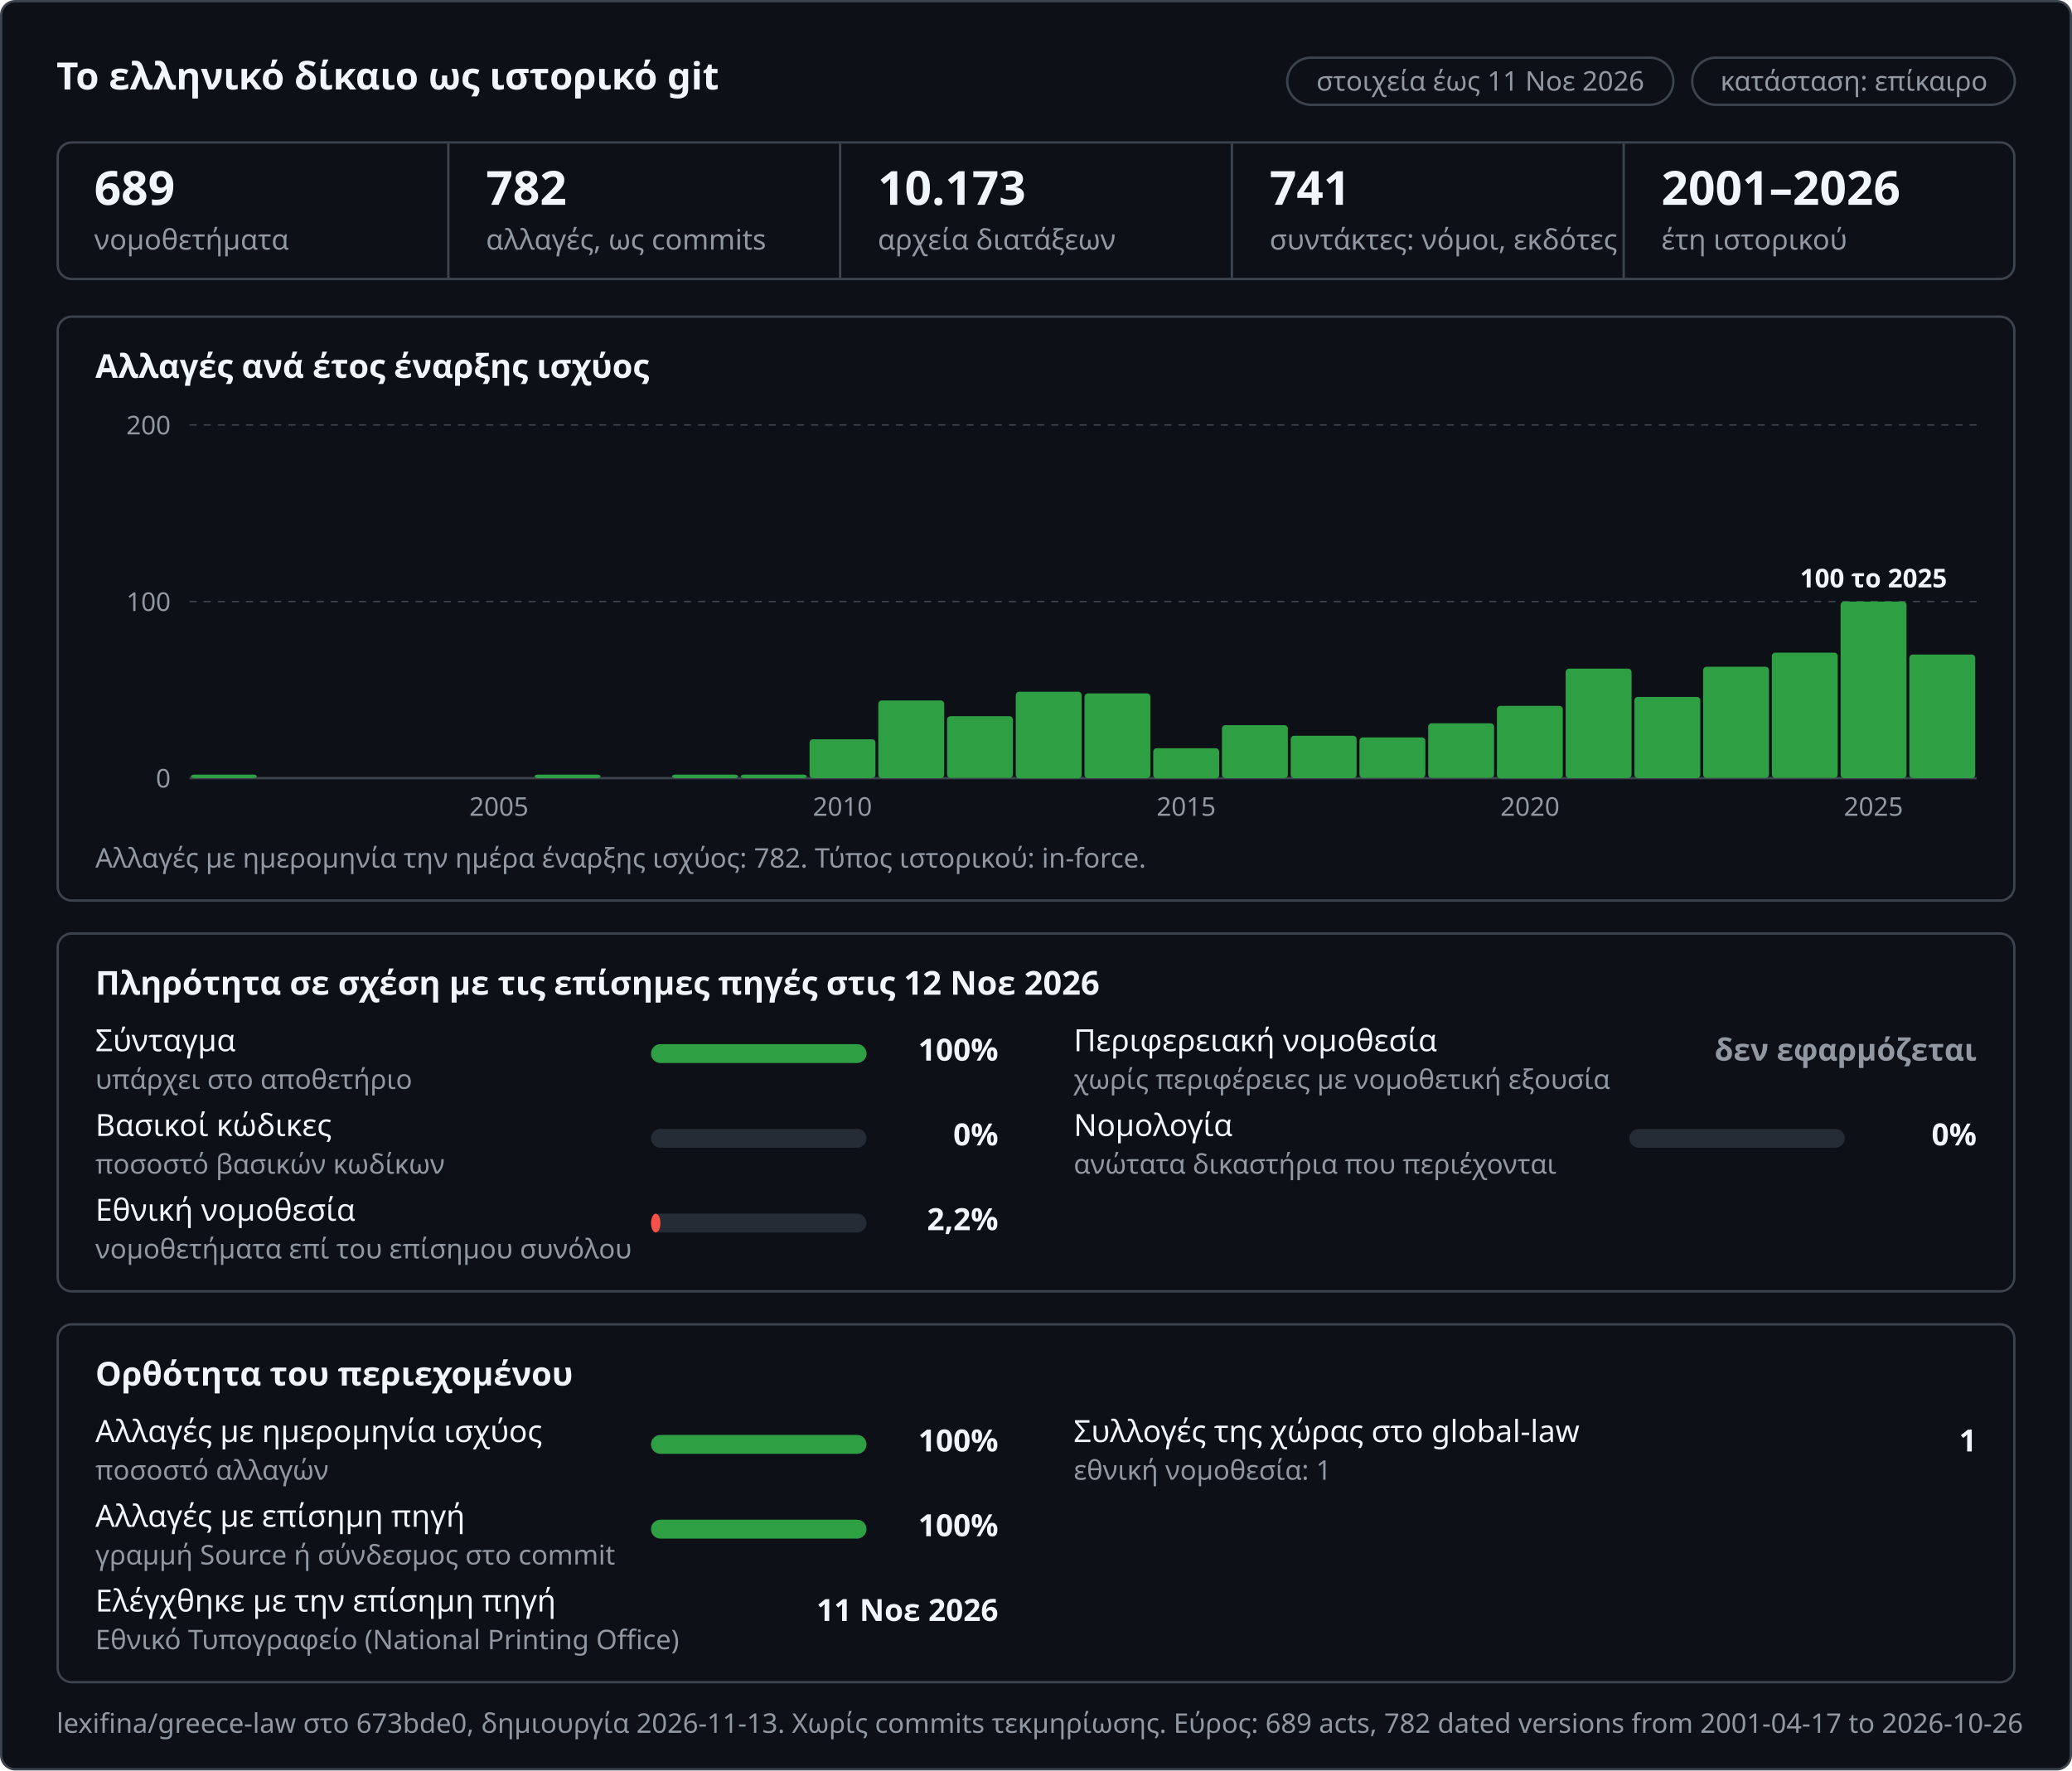
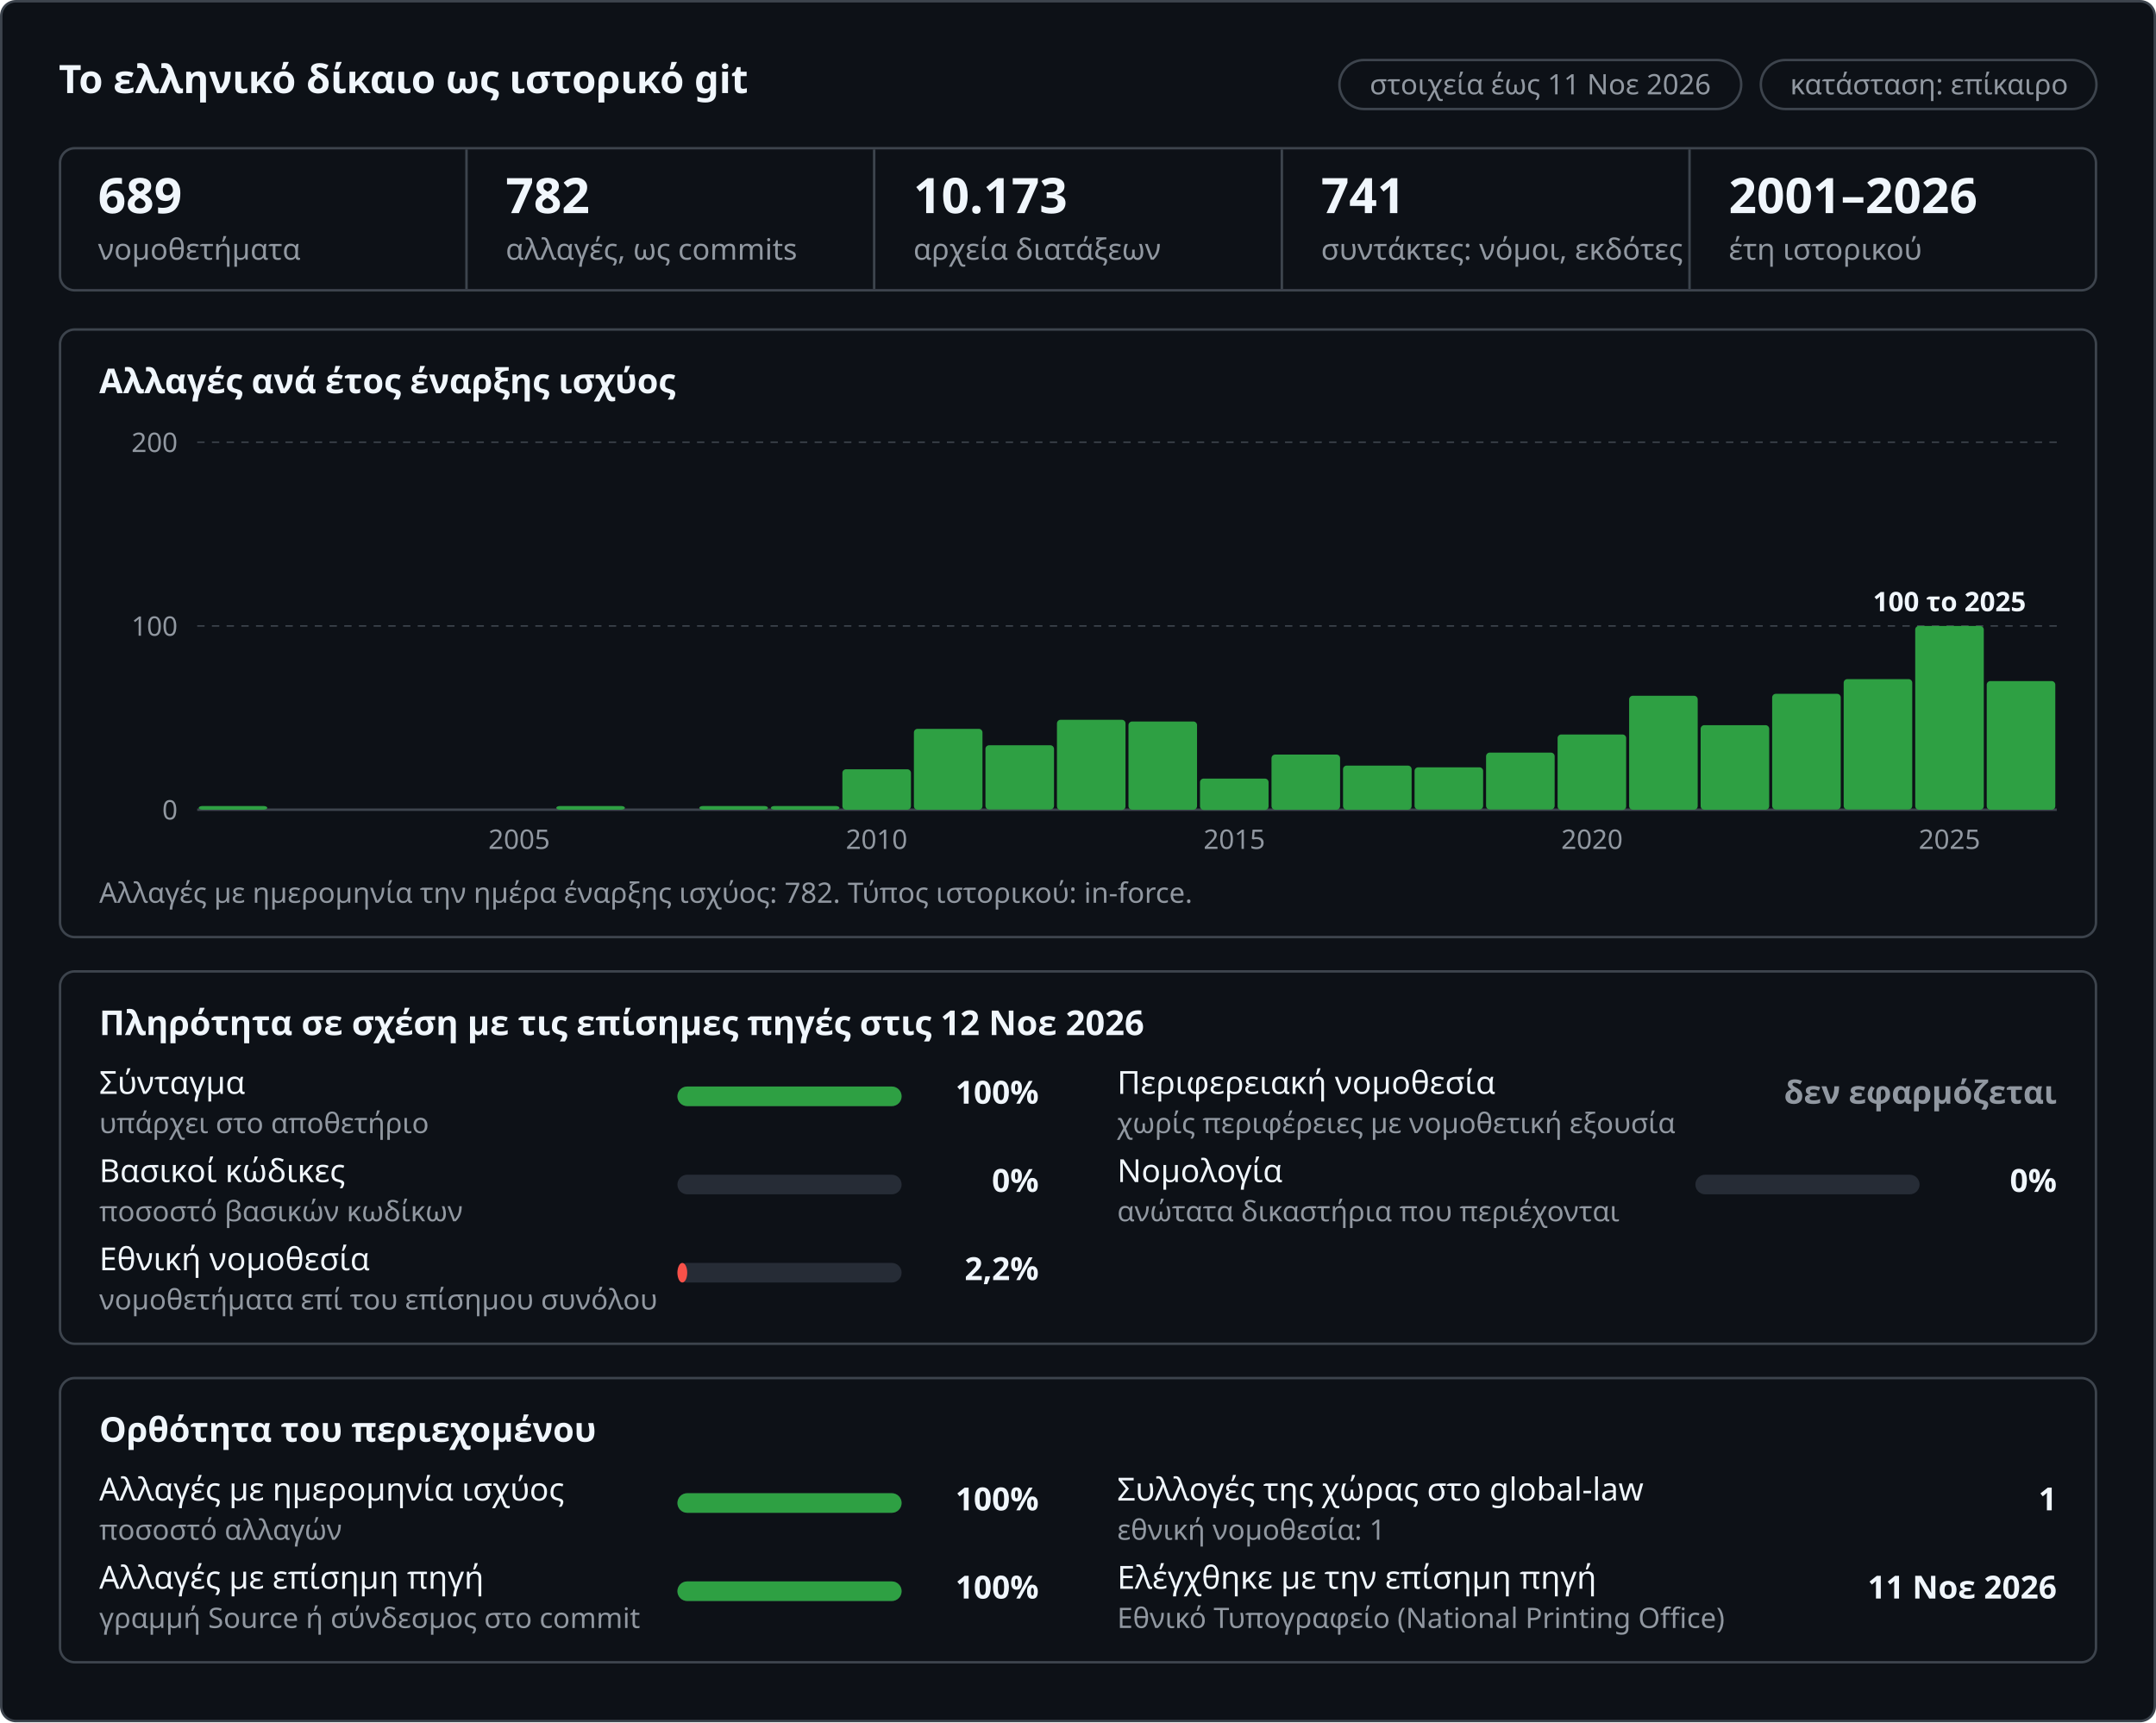
- <svg xmlns="http://www.w3.org/2000/svg" width="880" height="752" viewBox="0 0 880 752" font-family="-apple-system,BlinkMacSystemFont,Segoe UI,Noto Sans,Helvetica,Arial,sans-serif">
-   <rect x="0.5" y="0.5" width="879" height="751" rx="6" fill="#0d1117" stroke="#3d444d" />
+ <svg xmlns="http://www.w3.org/2000/svg" width="880" height="703" viewBox="0 0 880 703" font-family="-apple-system,BlinkMacSystemFont,Segoe UI,Noto Sans,Helvetica,Arial,sans-serif">
+   <rect x="0.5" y="0.5" width="879" height="702" rx="6" fill="#0d1117" stroke="#3d444d" />
  <text x="24" y="38" font-size="16" font-weight="600" fill="#f0f6fc">Το ελληνικό δίκαιο ως ιστορικό git</text>
  <rect x="546.7" y="24.5" width="164" height="20" rx="10" fill="none" stroke="#3d444d" />
  <text x="628.7" y="38.5" font-size="11.5" font-weight="500" text-anchor="middle" fill="#9198a1">στοιχεία έως 11 Νοε 2026</text>
  <rect x="718.7" y="24.5" width="137" height="20" rx="10" fill="none" stroke="#3d444d" />
  <text x="787.4" y="38.5" font-size="11.5" font-weight="500" text-anchor="middle" fill="#9198a1">κατάσταση: επίκαιρο</text>
  <rect x="24.5" y="60.5" width="831" height="58" rx="6" fill="#0d1117" stroke="#3d444d" />
  <text x="40.0" y="87" font-size="20" font-weight="600" fill="#f0f6fc">689</text>
  <text x="40.0" y="106" font-size="12" fill="#9198a1">νομοθετήματα</text>
  <line x1="190.4" y1="61" x2="190.4" y2="118" stroke="#3d444d" />
  <text x="206.4" y="87" font-size="20" font-weight="600" fill="#f0f6fc">782</text>
  <text x="206.4" y="106" font-size="12" fill="#9198a1">αλλαγές, ως commits</text>
  <line x1="356.8" y1="61" x2="356.8" y2="118" stroke="#3d444d" />
  <text x="372.8" y="87" font-size="20" font-weight="600" fill="#f0f6fc">10.173</text>
  <text x="372.8" y="106" font-size="12" fill="#9198a1">αρχεία διατάξεων</text>
  <line x1="523.2" y1="61" x2="523.2" y2="118" stroke="#3d444d" />
  <text x="539.2" y="87" font-size="20" font-weight="600" fill="#f0f6fc">741</text>
  <text x="539.2" y="106" font-size="12" fill="#9198a1" textLength="142" lengthAdjust="spacingAndGlyphs">συντάκτες: νόμοι, εκδότες</text>
  <line x1="689.6" y1="61" x2="689.6" y2="118" stroke="#3d444d" />
  <text x="705.6" y="87" font-size="20" font-weight="600" fill="#f0f6fc">2001–2026</text>
  <text x="705.6" y="106" font-size="12" fill="#9198a1">έτη ιστορικού</text>
  <rect x="24.5" y="134.5" width="831" height="248" rx="6" fill="#0d1117" stroke="#3d444d" />
  <text x="40.5" y="160.5" font-size="14" font-weight="600" fill="#f0f6fc">Αλλαγές ανά έτος έναρξης ισχύος</text>
  <line x1="80.5" y1="330.5" x2="839.5" y2="330.5" stroke="#3d444d" stroke-width="1" />
  <text x="72.5" y="334.5" font-size="11" text-anchor="end" fill="#9198a1">0</text>
  <line x1="80.5" y1="255.5" x2="839.5" y2="255.5" stroke="#3d444d" stroke-width="0.6" stroke-dasharray="3 3" />
  <text x="72.5" y="259.5" font-size="11" text-anchor="end" fill="#9198a1">100</text>
  <line x1="80.5" y1="180.5" x2="839.5" y2="180.5" stroke="#3d444d" stroke-width="0.6" stroke-dasharray="3 3" />
  <text x="72.5" y="184.5" font-size="11" text-anchor="end" fill="#9198a1">200</text>
  <rect x="81.10" y="329.0" width="27.99" height="1.5" rx="1.5" fill="#2ea043" />
  <text x="211.9" y="346.5" font-size="11" text-anchor="middle" fill="#9198a1">2005</text>
  <rect x="227.06" y="329.0" width="27.99" height="1.5" rx="1.5" fill="#2ea043" />
  <rect x="285.45" y="329.0" width="27.99" height="1.5" rx="1.5" fill="#2ea043" />
  <rect x="314.64" y="329.0" width="27.99" height="1.5" rx="1.5" fill="#2ea043" />
  <rect x="343.83" y="314.0" width="27.99" height="16.5" rx="1.5" fill="#2ea043" />
  <text x="357.8" y="346.5" font-size="11" text-anchor="middle" fill="#9198a1">2010</text>
  <rect x="373.02" y="297.5" width="27.99" height="33.0" rx="1.5" fill="#2ea043" />
  <rect x="402.22" y="304.2" width="27.99" height="26.2" rx="1.5" fill="#2ea043" />
  <rect x="431.41" y="293.8" width="27.99" height="36.8" rx="1.5" fill="#2ea043" />
  <rect x="460.60" y="294.5" width="27.99" height="36.0" rx="1.5" fill="#2ea043" />
  <rect x="489.79" y="317.8" width="27.99" height="12.8" rx="1.5" fill="#2ea043" />
  <text x="503.8" y="346.5" font-size="11" text-anchor="middle" fill="#9198a1">2015</text>
  <rect x="518.98" y="308.0" width="27.99" height="22.5" rx="1.5" fill="#2ea043" />
  <rect x="548.18" y="312.5" width="27.99" height="18.0" rx="1.5" fill="#2ea043" />
  <rect x="577.37" y="313.2" width="27.99" height="17.2" rx="1.5" fill="#2ea043" />
  <rect x="606.56" y="307.2" width="27.99" height="23.2" rx="1.5" fill="#2ea043" />
  <rect x="635.75" y="299.8" width="27.99" height="30.8" rx="1.5" fill="#2ea043" />
  <text x="649.8" y="346.5" font-size="11" text-anchor="middle" fill="#9198a1">2020</text>
  <rect x="664.95" y="284.0" width="27.99" height="46.5" rx="1.5" fill="#2ea043" />
  <rect x="694.14" y="296.0" width="27.99" height="34.5" rx="1.5" fill="#2ea043" />
  <rect x="723.33" y="283.2" width="27.99" height="47.2" rx="1.5" fill="#2ea043" />
  <rect x="752.52" y="277.2" width="27.99" height="53.2" rx="1.5" fill="#2ea043" />
  <rect x="781.72" y="255.5" width="27.99" height="75.0" rx="1.5" fill="#2ea043" />
  <text x="795.7" y="346.5" font-size="11" text-anchor="middle" fill="#9198a1">2025</text>
  <text x="795.7" y="249.5" font-size="11" font-weight="600" text-anchor="middle" fill="#f0f6fc">100 το 2025</text>
  <rect x="810.91" y="278.0" width="27.99" height="52.5" rx="1.5" fill="#2ea043" />
  <text x="40.5" y="368.5" font-size="11.5" fill="#9198a1">Αλλαγές με ημερομηνία την ημέρα έναρξης ισχύος: 782. Τύπος ιστορικού: in-force.</text>
  <rect x="24.5" y="396.5" width="831" height="152" rx="6" fill="#0d1117" stroke="#3d444d" />
  <text x="40.5" y="422.5" font-size="14" font-weight="600" fill="#f0f6fc">Πληρότητα σε σχέση με τις επίσημες πηγές στις 12 Νοε 2026</text>
  <text x="40.5" y="446.5" font-size="13" fill="#f0f6fc">Σύνταγμα</text>
  <text x="40.5" y="462.5" font-size="11.5" fill="#9198a1">υπάρχει στο αποθετήριο</text>
  <g>
    <rect x="276.5" y="443.5" width="91.5" height="8" rx="4" fill="#262c36" />
    <rect x="276.5" y="443.5" width="91.5" height="8" rx="4" fill="#2ea043" />
  </g>
  <text x="424.0" y="450.5" font-size="13" font-weight="600" text-anchor="end" fill="#f0f6fc">100%</text>
  <text x="40.5" y="482.5" font-size="13" fill="#f0f6fc">Βασικοί κώδικες</text>
  <text x="40.5" y="498.5" font-size="11.5" fill="#9198a1">ποσοστό βασικών κωδίκων</text>
  <g>
    <rect x="276.5" y="479.5" width="91.5" height="8" rx="4" fill="#262c36" />
  </g>
  <text x="424.0" y="486.5" font-size="13" font-weight="600" text-anchor="end" fill="#f0f6fc">0%</text>
  <text x="40.5" y="518.5" font-size="13" fill="#f0f6fc">Εθνική νομοθεσία</text>
  <text x="40.5" y="534.5" font-size="11.5" fill="#9198a1">νομοθετήματα επί του επίσημου συνόλου</text>
  <g>
    <rect x="276.5" y="515.5" width="91.5" height="8" rx="4" fill="#262c36" />
    <rect x="276.5" y="515.5" width="4.0" height="8" rx="4" fill="#f85149" />
  </g>
  <text x="424.0" y="522.5" font-size="13" font-weight="600" text-anchor="end" fill="#f0f6fc">2,2%</text>
  <text x="456.0" y="446.5" font-size="13" fill="#f0f6fc">Περιφερειακή νομοθεσία</text>
  <text x="456.0" y="462.5" font-size="11.5" fill="#9198a1">χωρίς περιφέρειες με νομοθετική εξουσία</text>
  <text x="839.5" y="450.5" font-size="13" font-weight="600" text-anchor="end" fill="#9198a1">δεν εφαρμόζεται</text>
  <text x="456.0" y="482.5" font-size="13" fill="#f0f6fc">Νομολογία</text>
  <text x="456.0" y="498.5" font-size="11.5" fill="#9198a1">ανώτατα δικαστήρια που περιέχονται</text>
  <g>
    <rect x="692.0" y="479.5" width="91.5" height="8" rx="4" fill="#262c36" />
  </g>
  <text x="839.5" y="486.5" font-size="13" font-weight="600" text-anchor="end" fill="#f0f6fc">0%</text>
-   <rect x="24.5" y="562.5" width="831" height="152" rx="6" fill="#0d1117" stroke="#3d444d" />
+   <rect x="24.5" y="562.5" width="831" height="116" rx="6" fill="#0d1117" stroke="#3d444d" />
  <text x="40.5" y="588.5" font-size="14" font-weight="600" fill="#f0f6fc">Ορθότητα του περιεχομένου</text>
  <text x="40.5" y="612.5" font-size="13" fill="#f0f6fc">Αλλαγές με ημερομηνία ισχύος</text>
  <text x="40.5" y="628.5" font-size="11.5" fill="#9198a1">ποσοστό αλλαγών</text>
  <g>
    <rect x="276.5" y="609.5" width="91.5" height="8" rx="4" fill="#262c36" />
    <rect x="276.5" y="609.5" width="91.5" height="8" rx="4" fill="#2ea043" />
  </g>
  <text x="424.0" y="616.5" font-size="13" font-weight="600" text-anchor="end" fill="#f0f6fc">100%</text>
  <text x="40.5" y="648.5" font-size="13" fill="#f0f6fc">Αλλαγές με επίσημη πηγή</text>
  <text x="40.5" y="664.5" font-size="11.5" fill="#9198a1">γραμμή Source ή σύνδεσμος στο commit</text>
  <g>
    <rect x="276.5" y="645.5" width="91.5" height="8" rx="4" fill="#262c36" />
    <rect x="276.5" y="645.5" width="91.5" height="8" rx="4" fill="#2ea043" />
  </g>
  <text x="424.0" y="652.5" font-size="13" font-weight="600" text-anchor="end" fill="#f0f6fc">100%</text>
-   <text x="40.5" y="684.5" font-size="13" fill="#f0f6fc">Ελέγχθηκε με την επίσημη πηγή</text>
-   <text x="40.5" y="700.5" font-size="11.5" fill="#9198a1">Εθνικό Τυπογραφείο (National Printing Office)</text>
-   <text x="424.0" y="688.5" font-size="13" font-weight="600" text-anchor="end" fill="#f0f6fc">11 Νοε 2026</text>
  <text x="456.0" y="612.5" font-size="13" fill="#f0f6fc">Συλλογές της χώρας στο global-law</text>
  <text x="456.0" y="628.5" font-size="11.5" fill="#9198a1">εθνική νομοθεσία: 1</text>
  <text x="839.5" y="616.5" font-size="13" font-weight="600" text-anchor="end" fill="#f0f6fc">1</text>
-   <text x="24" y="736" font-size="11.5" fill="#9198a1">lexifina/greece-law στο 673bde0, δημιουργία 2026-11-13. Χωρίς commits τεκμηρίωσης. Εύρος: 689 acts, 782 dated versions from 2001-04-17 to 2026-10-26</text>
+   <text x="456.0" y="648.5" font-size="13" fill="#f0f6fc">Ελέγχθηκε με την επίσημη πηγή</text>
+   <text x="456.0" y="664.5" font-size="11.5" fill="#9198a1">Εθνικό Τυπογραφείο (National Printing Office)</text>
+   <text x="839.5" y="652.5" font-size="13" font-weight="600" text-anchor="end" fill="#f0f6fc">11 Νοε 2026</text>
</svg>
